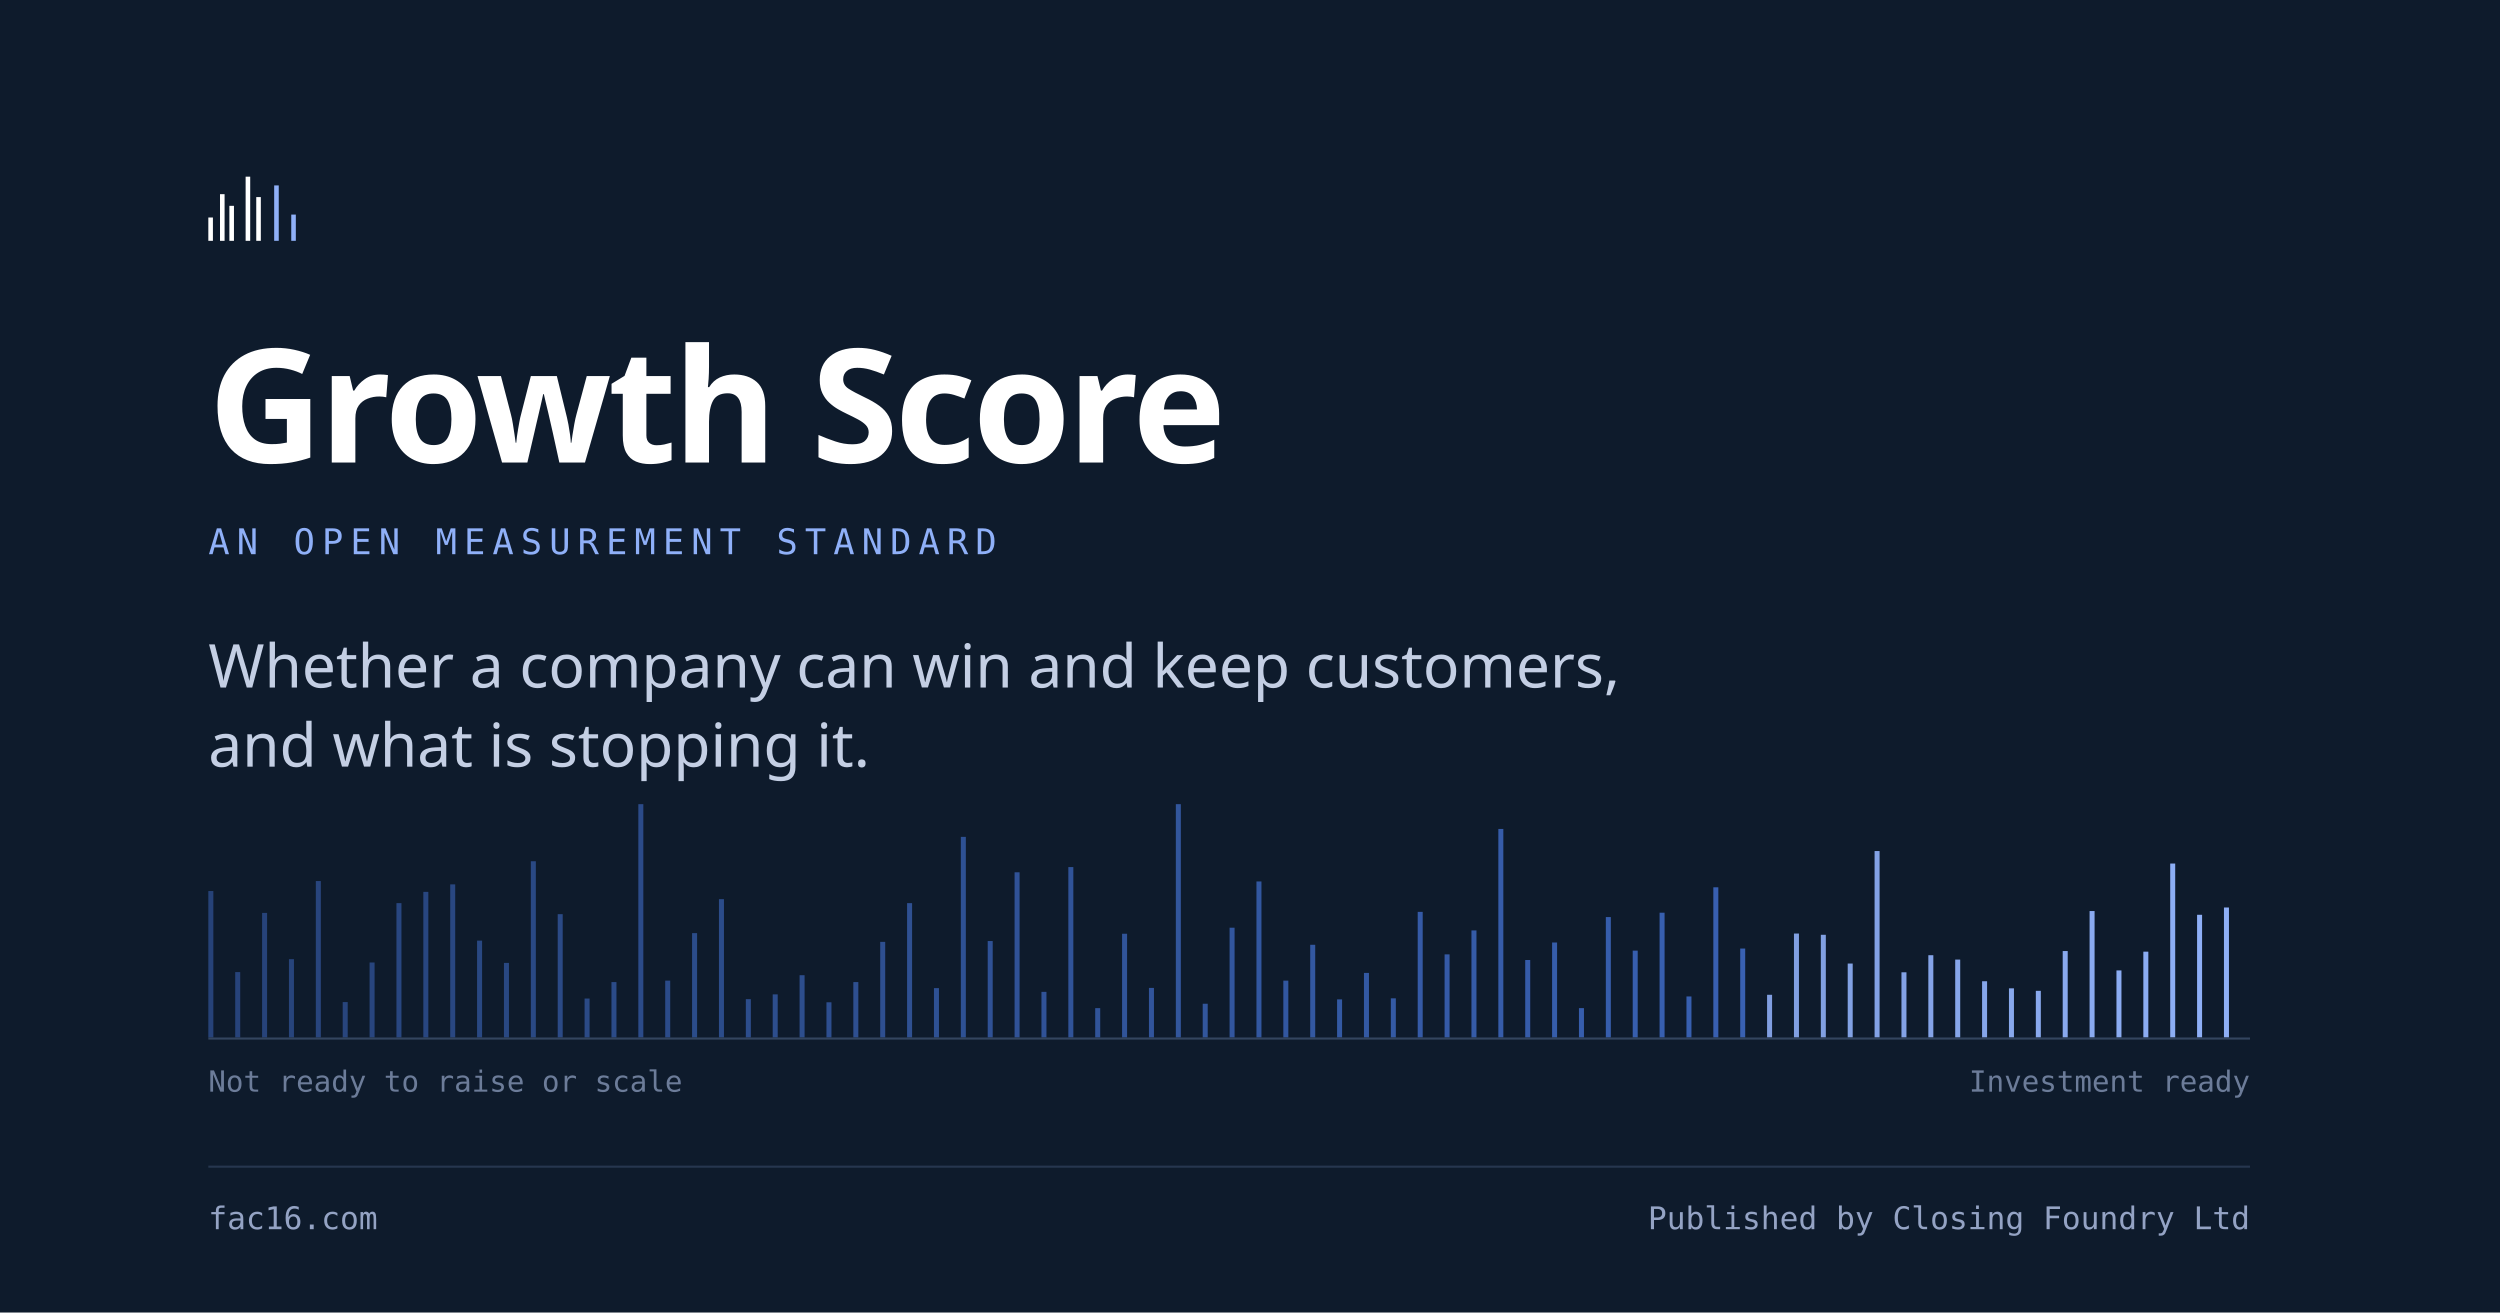
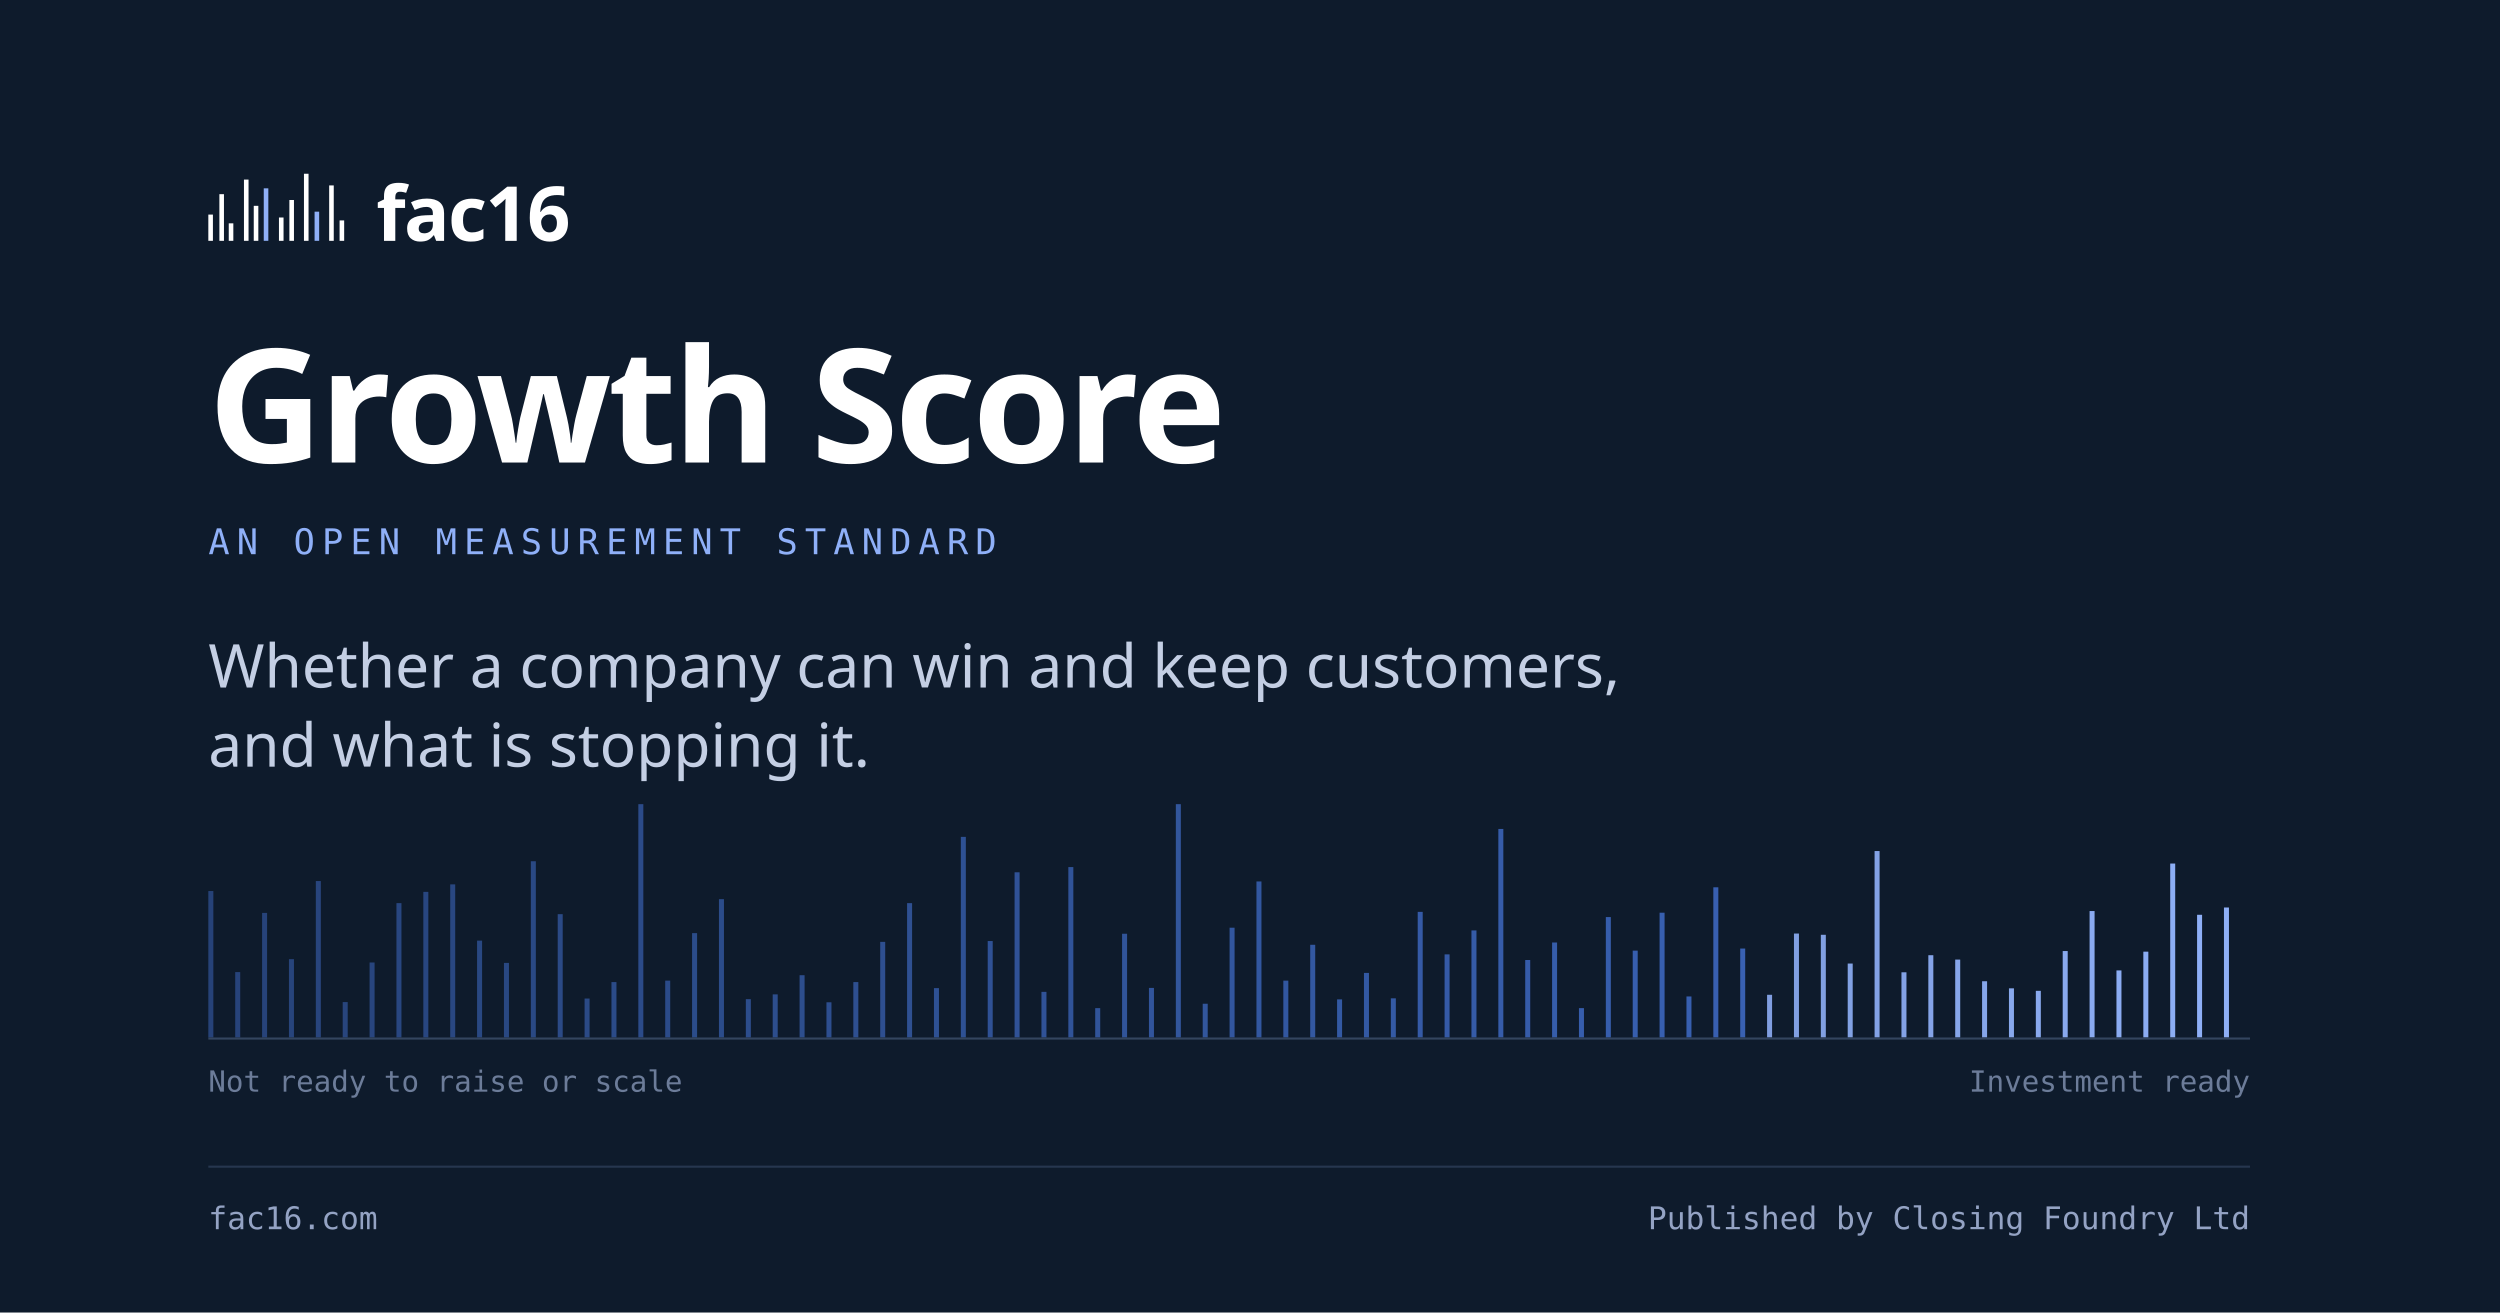
<svg xmlns="http://www.w3.org/2000/svg" width="1200" height="630" viewBox="0 0 1200 630">
  <rect width="1200" height="630" fill="#0E1B2C" />
  <g>
-     <rect x="100.0" y="104.4" width="2.2" height="11.2" fill="#FFFFFF" />
-     <rect x="105.6" y="93.2" width="2.2" height="22.4" fill="#FFFFFF" />
-     <rect x="110.1" y="98.8" width="2.2" height="16.8" fill="#FFFFFF" />
-     <rect x="117.9" y="84.8" width="2.2" height="30.8" fill="#FFFFFF" />
-     <rect x="123.0" y="94.6" width="2.2" height="21.0" fill="#FFFFFF" />
-     <rect x="131.6" y="89.0" width="2.2" height="26.6" fill="#8FB0F8" />
-     <rect x="139.8" y="103.0" width="2.2" height="12.6" fill="#8FB0F8" />
+     <rect x="100.0" y="103.0" width="2.2" height="12.6" fill="#FFFFFF" />
+     <rect x="105.3" y="93.2" width="2.2" height="22.4" fill="#FFFFFF" />
+     <rect x="109.8" y="107.2" width="2.2" height="8.4" fill="#FFFFFF" />
+     <rect x="117.1" y="86.2" width="2.2" height="29.4" fill="#FFFFFF" />
+     <rect x="121.8" y="98.8" width="2.2" height="16.8" fill="#FFFFFF" />
+     <rect x="126.6" y="90.4" width="2.2" height="25.2" fill="#8FB0F8" />
+     <rect x="133.9" y="104.4" width="2.2" height="11.2" fill="#FFFFFF" />
+     <rect x="138.9" y="96.0" width="2.2" height="19.6" fill="#FFFFFF" />
+     <rect x="145.9" y="83.4" width="2.2" height="32.2" fill="#FFFFFF" />
+     <rect x="151.0" y="101.6" width="2.2" height="14.0" fill="#8FB0F8" />
+     <rect x="158.0" y="89.0" width="2.2" height="26.6" fill="#FFFFFF" />
+     <rect x="163.0" y="105.8" width="2.2" height="9.8" fill="#FFFFFF" />
+     <text x="180.6" y="115.6" font-family="IBM Plex Sans, system-ui, sans-serif" font-size="36.4" font-weight="700" letter-spacing="-0.80" fill="#FFFFFF">fac16</text>
  </g>
  <text x="100" y="222" font-family="IBM Plex Sans, system-ui, sans-serif" font-size="76" font-weight="700" letter-spacing="-1.7" fill="#FFFFFF">Growth Score</text>
  <text x="100" y="266" font-family="IBM Plex Mono, monospace" font-size="17" letter-spacing="3.4" fill="#8FB0F8">AN OPEN MEASUREMENT STANDARD</text>
  <text x="100" y="330" font-family="IBM Plex Sans, system-ui, sans-serif" font-size="29" fill="#C4CFE4">Whether a company can win and keep customers,</text>
  <text x="100" y="368" font-family="IBM Plex Sans, system-ui, sans-serif" font-size="29" fill="#C4CFE4">and what is stopping it.</text>
  <rect x="100.0" y="427.7" width="2.4" height="70.3" fill="#3E6AC4" opacity="0.50" />
  <rect x="112.9" y="466.6" width="2.4" height="31.4" fill="#3E6AC4" opacity="0.51" />
  <rect x="125.8" y="438.2" width="2.4" height="59.8" fill="#3E6AC4" opacity="0.51" />
  <rect x="138.7" y="460.4" width="2.4" height="37.6" fill="#3E6AC4" opacity="0.52" />
  <rect x="151.6" y="422.9" width="2.4" height="75.1" fill="#3E6AC4" opacity="0.53" />
  <rect x="164.5" y="481.0" width="2.4" height="17.0" fill="#3E6AC4" opacity="0.53" />
  <rect x="177.4" y="462.0" width="2.4" height="36.0" fill="#3E6AC4" opacity="0.54" />
  <rect x="190.3" y="433.5" width="2.4" height="64.5" fill="#3E6AC4" opacity="0.55" />
  <rect x="203.2" y="428.1" width="2.4" height="69.9" fill="#3E6AC4" opacity="0.55" />
  <rect x="216.1" y="424.5" width="2.4" height="73.5" fill="#3E6AC4" opacity="0.56" />
  <rect x="229.0" y="451.5" width="2.4" height="46.5" fill="#3E6AC4" opacity="0.57" />
  <rect x="241.9" y="462.2" width="2.4" height="35.8" fill="#3E6AC4" opacity="0.57" />
  <rect x="254.8" y="413.4" width="2.4" height="84.6" fill="#3E6AC4" opacity="0.58" />
  <rect x="267.7" y="438.8" width="2.4" height="59.2" fill="#3E6AC4" opacity="0.59" />
  <rect x="280.6" y="479.3" width="2.4" height="18.7" fill="#3E6AC4" opacity="0.59" />
  <rect x="293.5" y="471.4" width="2.4" height="26.6" fill="#3E6AC4" opacity="0.60" />
  <rect x="306.4" y="386.0" width="2.4" height="112.0" fill="#3E6AC4" opacity="0.61" />
  <rect x="319.3" y="470.7" width="2.4" height="27.3" fill="#3E6AC4" opacity="0.61" />
  <rect x="332.2" y="447.9" width="2.4" height="50.1" fill="#3E6AC4" opacity="0.62" />
  <rect x="345.1" y="431.6" width="2.4" height="66.4" fill="#3E6AC4" opacity="0.62" />
  <rect x="358.0" y="479.6" width="2.4" height="18.4" fill="#3E6AC4" opacity="0.63" />
  <rect x="370.9" y="477.3" width="2.4" height="20.7" fill="#3E6AC4" opacity="0.64" />
  <rect x="383.8" y="468.1" width="2.4" height="29.9" fill="#3E6AC4" opacity="0.64" />
  <rect x="396.7" y="481.1" width="2.4" height="16.9" fill="#3E6AC4" opacity="0.65" />
  <rect x="409.6" y="471.4" width="2.4" height="26.6" fill="#3E6AC4" opacity="0.66" />
  <rect x="422.5" y="452.1" width="2.4" height="45.9" fill="#3E6AC4" opacity="0.66" />
  <rect x="435.4" y="433.5" width="2.4" height="64.5" fill="#3E6AC4" opacity="0.67" />
  <rect x="448.3" y="474.3" width="2.4" height="23.7" fill="#3E6AC4" opacity="0.68" />
  <rect x="461.2" y="401.7" width="2.4" height="96.3" fill="#3E6AC4" opacity="0.68" />
  <rect x="474.1" y="451.7" width="2.4" height="46.3" fill="#3E6AC4" opacity="0.69" />
  <rect x="487.0" y="418.7" width="2.4" height="79.3" fill="#3E6AC4" opacity="0.70" />
  <rect x="499.9" y="476.1" width="2.4" height="21.9" fill="#3E6AC4" opacity="0.70" />
  <rect x="512.8" y="416.2" width="2.4" height="81.8" fill="#3E6AC4" opacity="0.71" />
  <rect x="525.7" y="483.9" width="2.4" height="14.1" fill="#3E6AC4" opacity="0.72" />
  <rect x="538.6" y="448.2" width="2.4" height="49.8" fill="#3E6AC4" opacity="0.72" />
  <rect x="551.5" y="474.2" width="2.4" height="23.8" fill="#3E6AC4" opacity="0.73" />
  <rect x="564.4" y="386.0" width="2.4" height="112.0" fill="#3E6AC4" opacity="0.74" />
  <rect x="577.3" y="481.8" width="2.4" height="16.2" fill="#3E6AC4" opacity="0.74" />
  <rect x="590.2" y="445.3" width="2.4" height="52.7" fill="#3E6AC4" opacity="0.75" />
  <rect x="603.1" y="423.1" width="2.4" height="74.9" fill="#3E6AC4" opacity="0.76" />
  <rect x="616.0" y="470.7" width="2.4" height="27.3" fill="#3E6AC4" opacity="0.76" />
  <rect x="628.9" y="453.5" width="2.4" height="44.5" fill="#3E6AC4" opacity="0.77" />
  <rect x="641.8" y="479.7" width="2.4" height="18.3" fill="#3E6AC4" opacity="0.78" />
  <rect x="654.7" y="467.0" width="2.4" height="31.0" fill="#3E6AC4" opacity="0.78" />
  <rect x="667.6" y="479.2" width="2.4" height="18.8" fill="#3E6AC4" opacity="0.79" />
  <rect x="680.5" y="437.7" width="2.4" height="60.3" fill="#3E6AC4" opacity="0.80" />
  <rect x="693.4" y="458.1" width="2.4" height="39.9" fill="#3E6AC4" opacity="0.80" />
  <rect x="706.3" y="446.6" width="2.4" height="51.4" fill="#3E6AC4" opacity="0.81" />
  <rect x="719.2" y="397.9" width="2.4" height="100.1" fill="#3E6AC4" opacity="0.82" />
  <rect x="732.1" y="460.8" width="2.4" height="37.2" fill="#3E6AC4" opacity="0.82" />
  <rect x="745.0" y="452.4" width="2.4" height="45.6" fill="#3E6AC4" opacity="0.83" />
  <rect x="757.9" y="483.9" width="2.4" height="14.1" fill="#3E6AC4" opacity="0.84" />
  <rect x="770.8" y="440.2" width="2.4" height="57.8" fill="#3E6AC4" opacity="0.84" />
  <rect x="783.7" y="456.3" width="2.4" height="41.7" fill="#3E6AC4" opacity="0.85" />
  <rect x="796.6" y="438.1" width="2.4" height="59.9" fill="#3E6AC4" opacity="0.86" />
  <rect x="809.5" y="478.3" width="2.4" height="19.7" fill="#3E6AC4" opacity="0.86" />
  <rect x="822.4" y="425.9" width="2.4" height="72.1" fill="#3E6AC4" opacity="0.87" />
  <rect x="835.3" y="455.3" width="2.4" height="42.7" fill="#3E6AC4" opacity="0.88" />
  <rect x="848.2" y="477.5" width="2.4" height="20.5" fill="#8FB0F8" opacity="0.88" />
  <rect x="861.1" y="448.1" width="2.4" height="49.9" fill="#8FB0F8" opacity="0.89" />
  <rect x="874.0" y="448.7" width="2.4" height="49.3" fill="#8FB0F8" opacity="0.89" />
  <rect x="886.9" y="462.5" width="2.4" height="35.5" fill="#8FB0F8" opacity="0.90" />
  <rect x="899.8" y="408.5" width="2.4" height="89.5" fill="#8FB0F8" opacity="0.91" />
  <rect x="912.7" y="466.7" width="2.4" height="31.3" fill="#8FB0F8" opacity="0.91" />
  <rect x="925.6" y="458.5" width="2.4" height="39.5" fill="#8FB0F8" opacity="0.92" />
  <rect x="938.5" y="460.6" width="2.4" height="37.4" fill="#8FB0F8" opacity="0.93" />
  <rect x="951.4" y="471.0" width="2.4" height="27.0" fill="#8FB0F8" opacity="0.93" />
  <rect x="964.3" y="474.4" width="2.4" height="23.6" fill="#8FB0F8" opacity="0.94" />
  <rect x="977.2" y="475.6" width="2.4" height="22.4" fill="#8FB0F8" opacity="0.95" />
  <rect x="990.1" y="456.5" width="2.4" height="41.5" fill="#8FB0F8" opacity="0.95" />
  <rect x="1003.0" y="437.3" width="2.4" height="60.7" fill="#8FB0F8" opacity="0.96" />
  <rect x="1015.9" y="465.8" width="2.4" height="32.2" fill="#8FB0F8" opacity="0.97" />
  <rect x="1028.8" y="456.8" width="2.4" height="41.2" fill="#8FB0F8" opacity="0.97" />
  <rect x="1041.7" y="414.5" width="2.4" height="83.5" fill="#8FB0F8" opacity="0.98" />
  <rect x="1054.6" y="439.1" width="2.4" height="58.9" fill="#8FB0F8" opacity="0.99" />
  <rect x="1067.5" y="435.6" width="2.4" height="62.4" fill="#8FB0F8" opacity="0.99" />
  <line x1="100" y1="498.5" x2="1080" y2="498.5" stroke="#33455F" stroke-width="1" />
  <text x="100" y="524" font-family="IBM Plex Mono, monospace" font-size="14" fill="#6C7C99">Not ready to raise or scale</text>
  <text x="1080" y="524" text-anchor="end" font-family="IBM Plex Mono, monospace" font-size="14" fill="#6C7C99">Investment ready</text>
  <line x1="100" y1="560" x2="1080" y2="560" stroke="#26364F" stroke-width="1" />
  <text x="100" y="590" font-family="IBM Plex Mono, monospace" font-size="15" fill="#94A3C4">fac16.com</text>
  <text x="1080" y="590" text-anchor="end" font-family="IBM Plex Mono, monospace" font-size="15" fill="#94A3C4">Published by Closing Foundry Ltd</text>
</svg>
